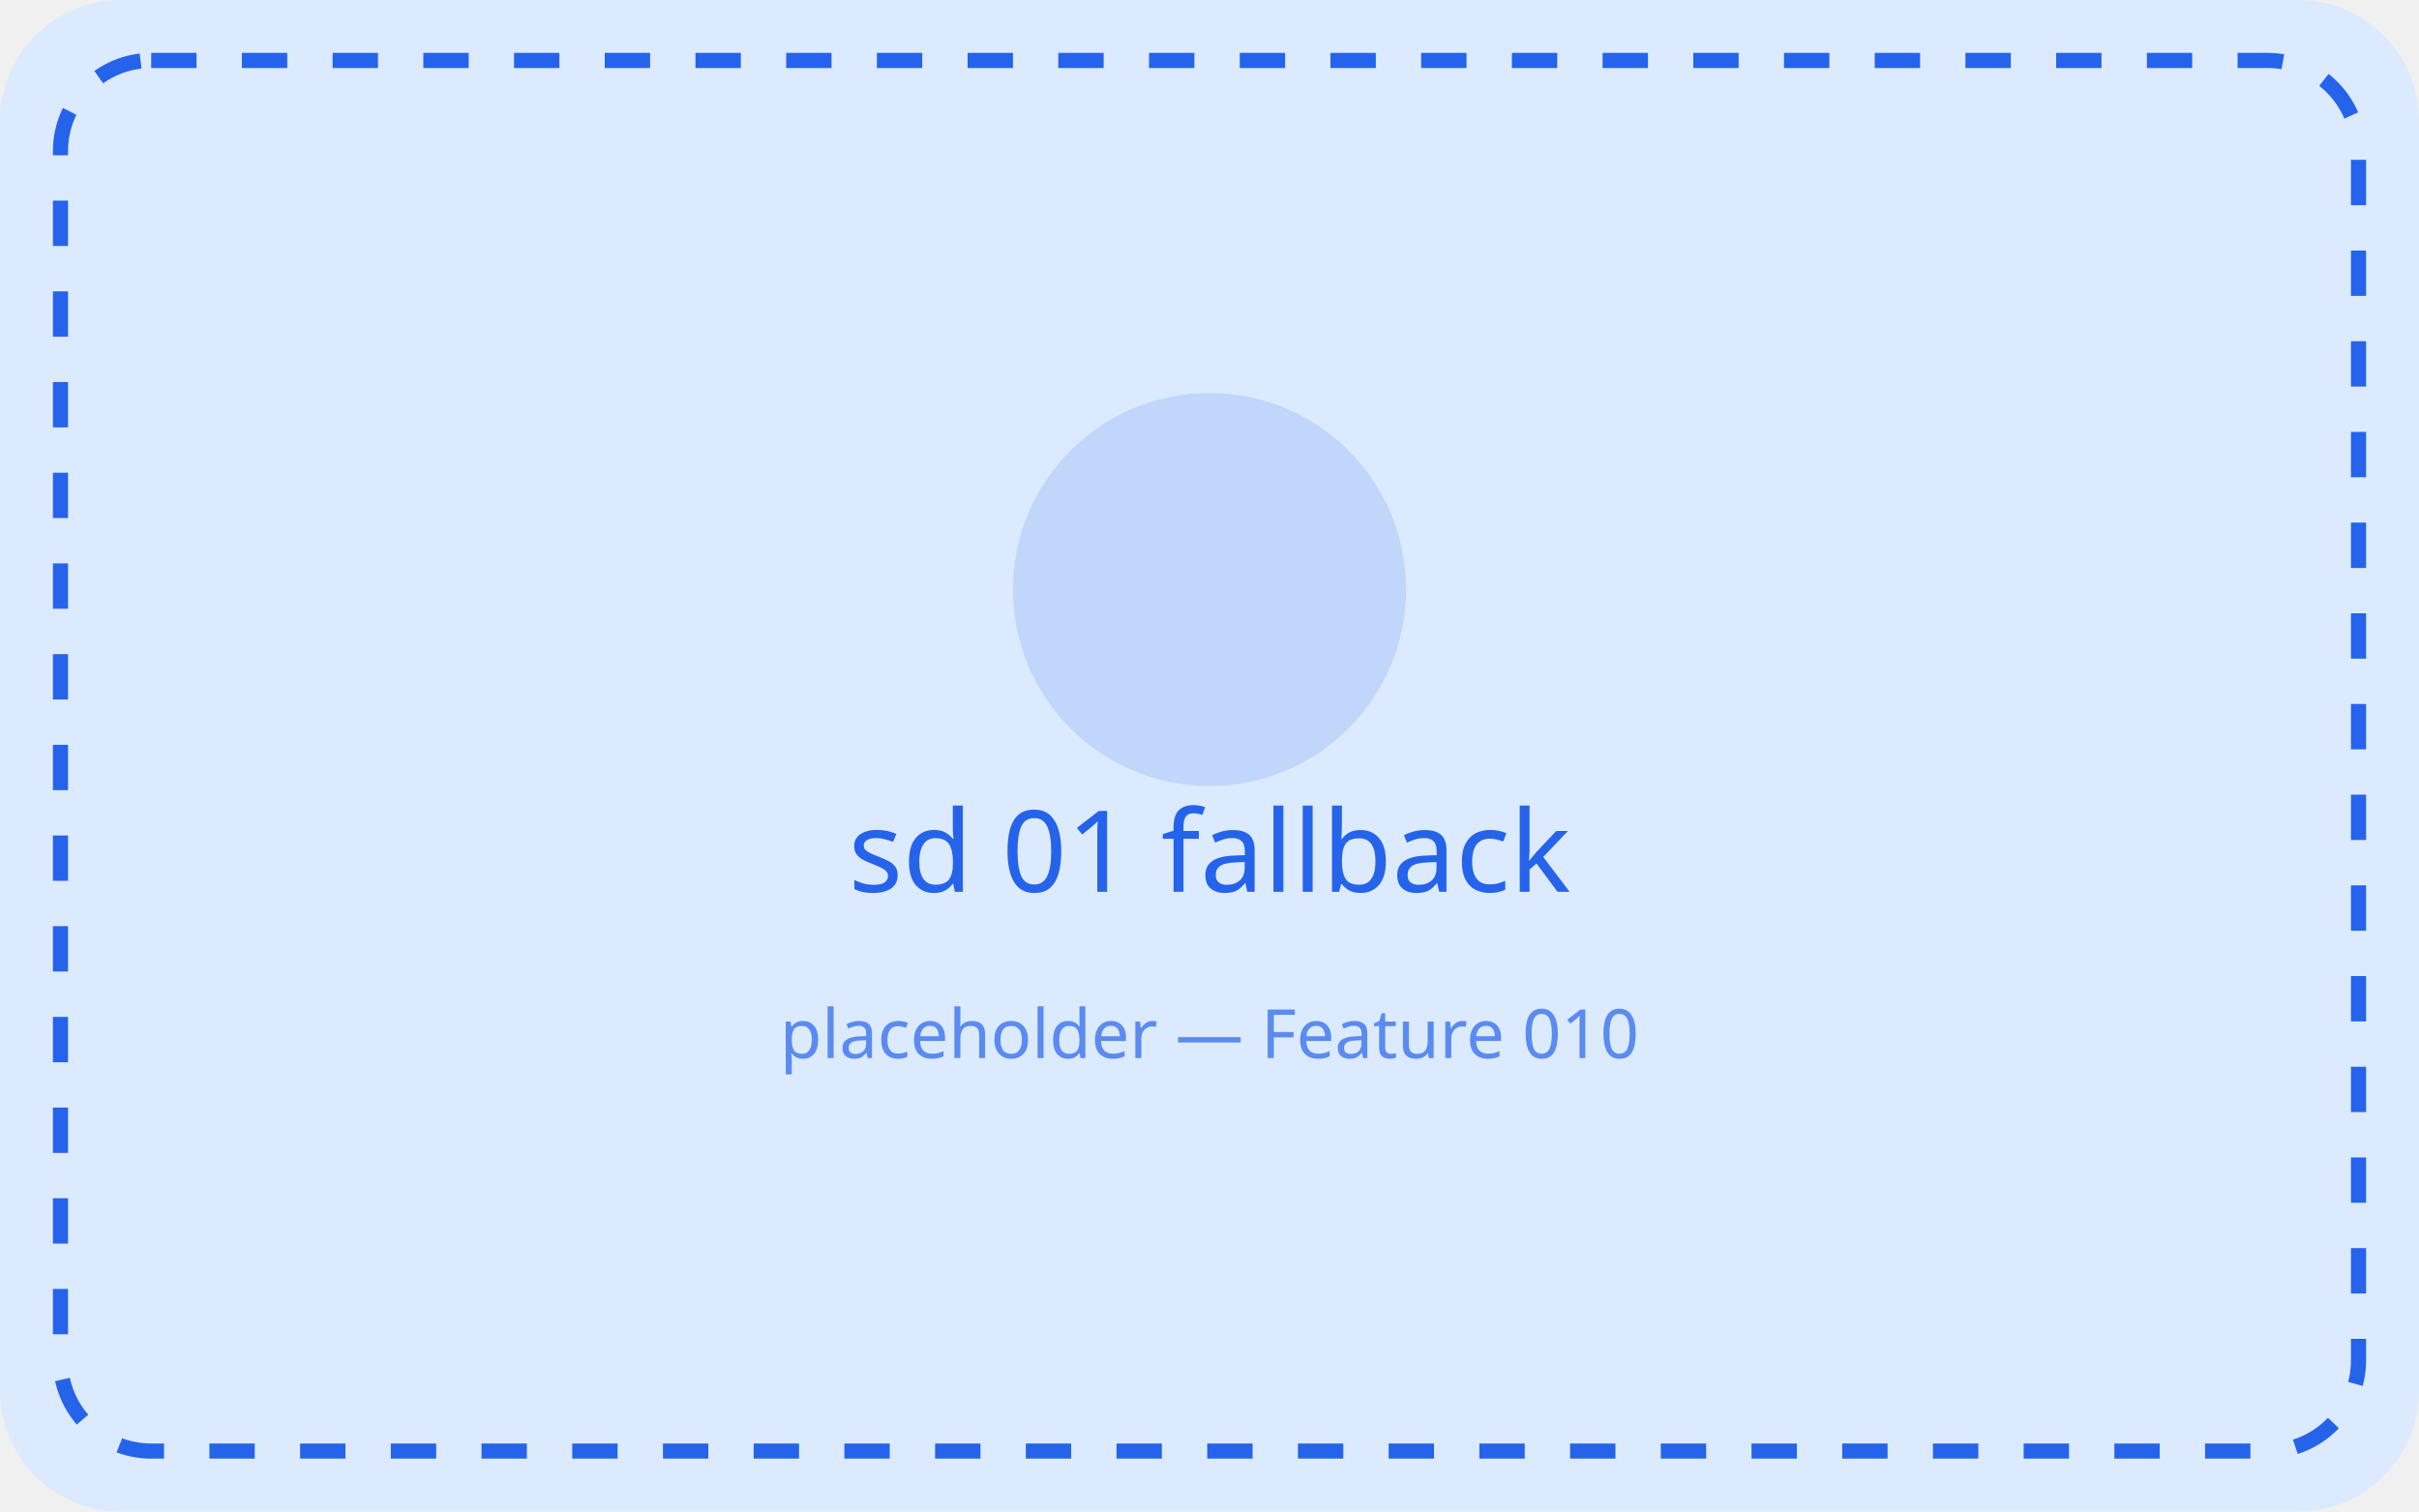
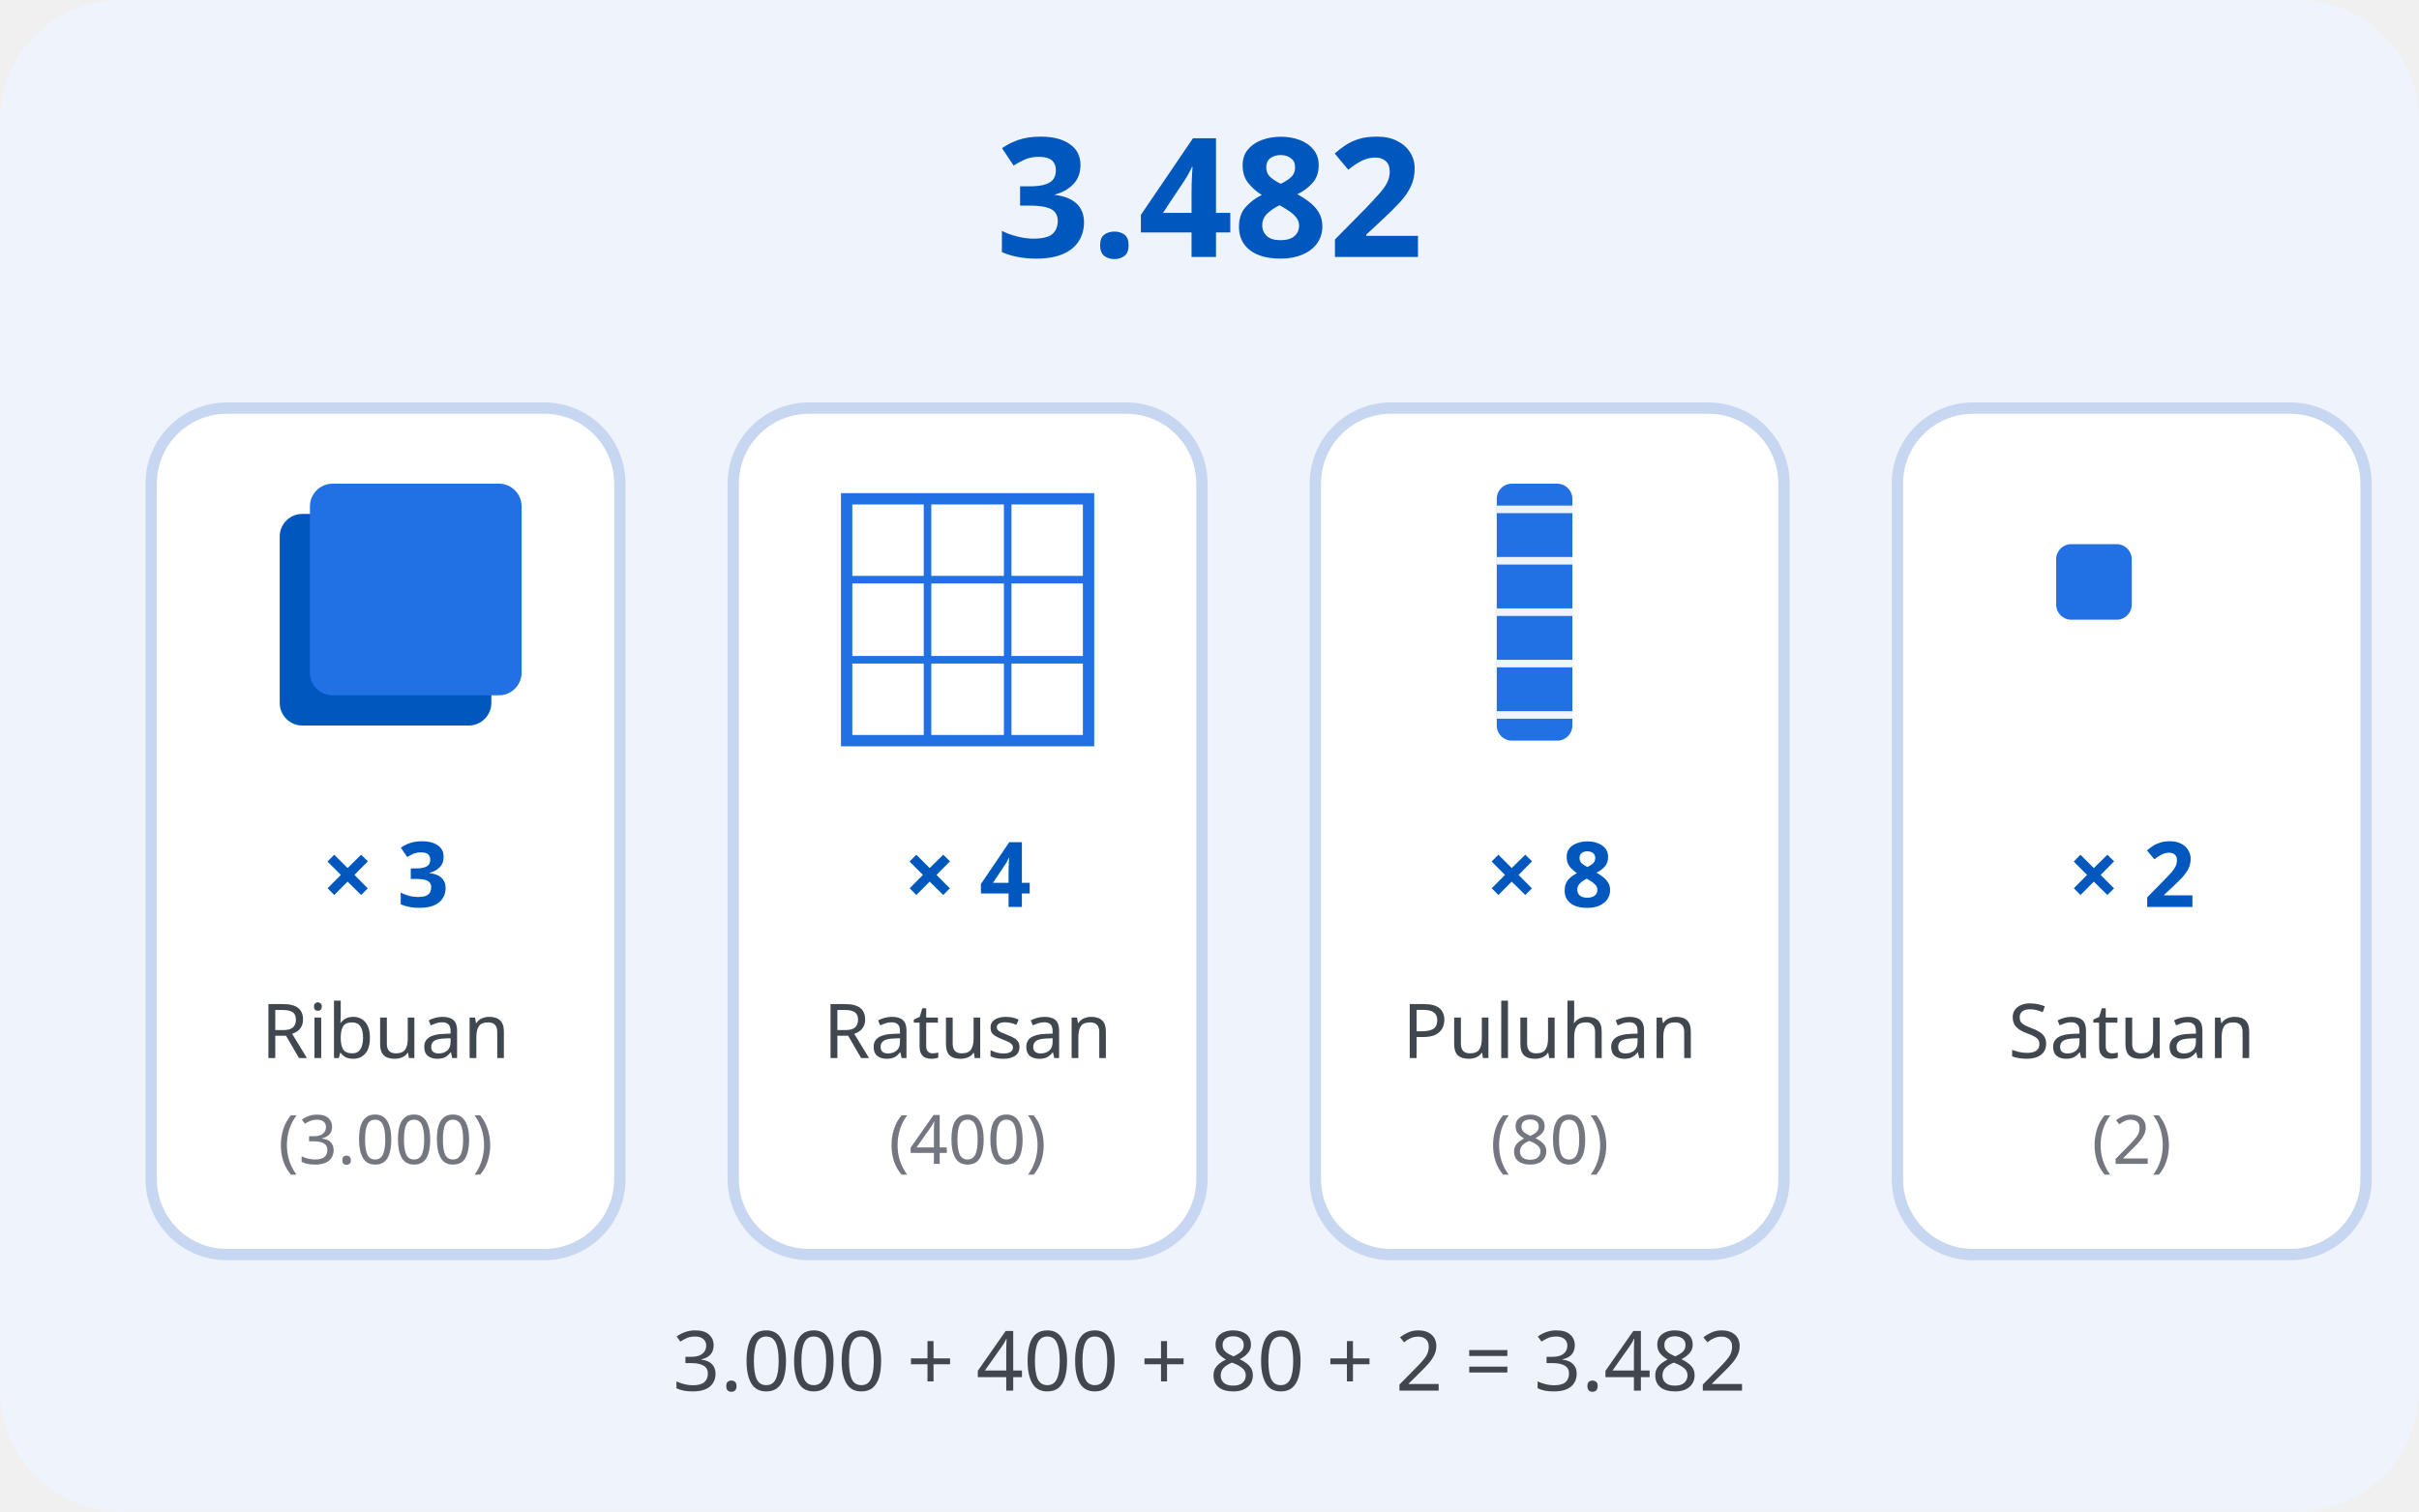
- <svg xmlns="http://www.w3.org/2000/svg" viewBox="0 0 320 200" role="img" aria-label="sd 01 fallback">
-   <rect width="320" height="200" rx="16" fill="#dbeafe" />
-   <rect x="8" y="8" width="304" height="184" rx="12" fill="none" stroke="#2563eb" stroke-width="2" stroke-dasharray="6 6" />
-   <circle cx="160" cy="78" r="26" fill="#2563eb" opacity="0.15" />
-   <text x="160" y="118" text-anchor="middle" font-family="system-ui,sans-serif" font-size="15" fill="#2563eb">sd 01 fallback</text>
-   <text x="160" y="140" text-anchor="middle" font-family="system-ui,sans-serif" font-size="9" fill="#2563eb" opacity="0.7">placeholder — Feature 010</text>
+ <svg xmlns="http://www.w3.org/2000/svg" viewBox="0 0 320 200" role="img" aria-label="Nilai tempat bilangan 3.482 diuraikan menjadi ribuan, ratusan, puluhan, dan satuan">
+   <rect width="320" height="200" rx="16" fill="#eef3fc" />
+   <text x="160" y="34" text-anchor="middle" font-family="system-ui,sans-serif" font-size="22" font-weight="700" fill="#0058be">3.482</text>
+   <g transform="translate(20,54)">
+     <rect width="62" height="112" rx="10" fill="#ffffff" stroke="#c7d7f2" stroke-width="1.5" />
+     <rect x="17" y="14" width="28" height="28" rx="3" fill="#0058be" />
+     <rect x="21" y="10" width="28" height="28" rx="3" fill="#2170e4" />
+     <text x="31" y="66" text-anchor="middle" font-family="system-ui,sans-serif" font-size="12" font-weight="700" fill="#0058be">× 3</text>
+     <text x="31" y="86" text-anchor="middle" font-family="system-ui,sans-serif" font-size="10" fill="#41474e">Ribuan</text>
+     <text x="31" y="100" text-anchor="middle" font-family="system-ui,sans-serif" font-size="9" fill="#74777f">(3.000)</text>
+   </g>
+   <g transform="translate(97,54)">
+     <rect width="62" height="112" rx="10" fill="#ffffff" stroke="#c7d7f2" stroke-width="1.5" />
+     <g transform="translate(15,12)">
+       <rect width="32" height="32" fill="none" stroke="#2170e4" stroke-width="1.5" />
+       <line x1="0" y1="10.7" x2="32" y2="10.7" stroke="#2170e4" stroke-width="1" />
+       <line x1="0" y1="21.3" x2="32" y2="21.3" stroke="#2170e4" stroke-width="1" />
+       <line x1="10.7" y1="0" x2="10.7" y2="32" stroke="#2170e4" stroke-width="1" />
+       <line x1="21.3" y1="0" x2="21.3" y2="32" stroke="#2170e4" stroke-width="1" />
+     </g>
+     <text x="31" y="66" text-anchor="middle" font-family="system-ui,sans-serif" font-size="12" font-weight="700" fill="#0058be">× 4</text>
+     <text x="31" y="86" text-anchor="middle" font-family="system-ui,sans-serif" font-size="10" fill="#41474e">Ratusan</text>
+     <text x="31" y="100" text-anchor="middle" font-family="system-ui,sans-serif" font-size="9" fill="#74777f">(400)</text>
+   </g>
+   <g transform="translate(174,54)">
+     <rect width="62" height="112" rx="10" fill="#ffffff" stroke="#c7d7f2" stroke-width="1.5" />
+     <g transform="translate(24,10)">
+       <rect width="10" height="34" rx="2" fill="#2170e4" />
+       <line x1="0" y1="3.4" x2="10" y2="3.4" stroke="#eef3fc" stroke-width="1" />
+       <line x1="0" y1="10.2" x2="10" y2="10.2" stroke="#eef3fc" stroke-width="1" />
+       <line x1="0" y1="17" x2="10" y2="17" stroke="#eef3fc" stroke-width="1" />
+       <line x1="0" y1="23.8" x2="10" y2="23.8" stroke="#eef3fc" stroke-width="1" />
+       <line x1="0" y1="30.6" x2="10" y2="30.6" stroke="#eef3fc" stroke-width="1" />
+     </g>
+     <text x="31" y="66" text-anchor="middle" font-family="system-ui,sans-serif" font-size="12" font-weight="700" fill="#0058be">× 8</text>
+     <text x="31" y="86" text-anchor="middle" font-family="system-ui,sans-serif" font-size="10" fill="#41474e">Puluhan</text>
+     <text x="31" y="100" text-anchor="middle" font-family="system-ui,sans-serif" font-size="9" fill="#74777f">(80)</text>
+   </g>
+   <g transform="translate(251,54)">
+     <rect width="62" height="112" rx="10" fill="#ffffff" stroke="#c7d7f2" stroke-width="1.5" />
+     <rect x="21" y="18" width="10" height="10" rx="2" fill="#2170e4" />
+     <text x="31" y="66" text-anchor="middle" font-family="system-ui,sans-serif" font-size="12" font-weight="700" fill="#0058be">× 2</text>
+     <text x="31" y="86" text-anchor="middle" font-family="system-ui,sans-serif" font-size="10" fill="#41474e">Satuan</text>
+     <text x="31" y="100" text-anchor="middle" font-family="system-ui,sans-serif" font-size="9" fill="#74777f">(2)</text>
+   </g>
+   <text x="160" y="184" text-anchor="middle" font-family="system-ui,sans-serif" font-size="11" fill="#41474e">3.000 + 400 + 80 + 2 = 3.482</text>
</svg>
